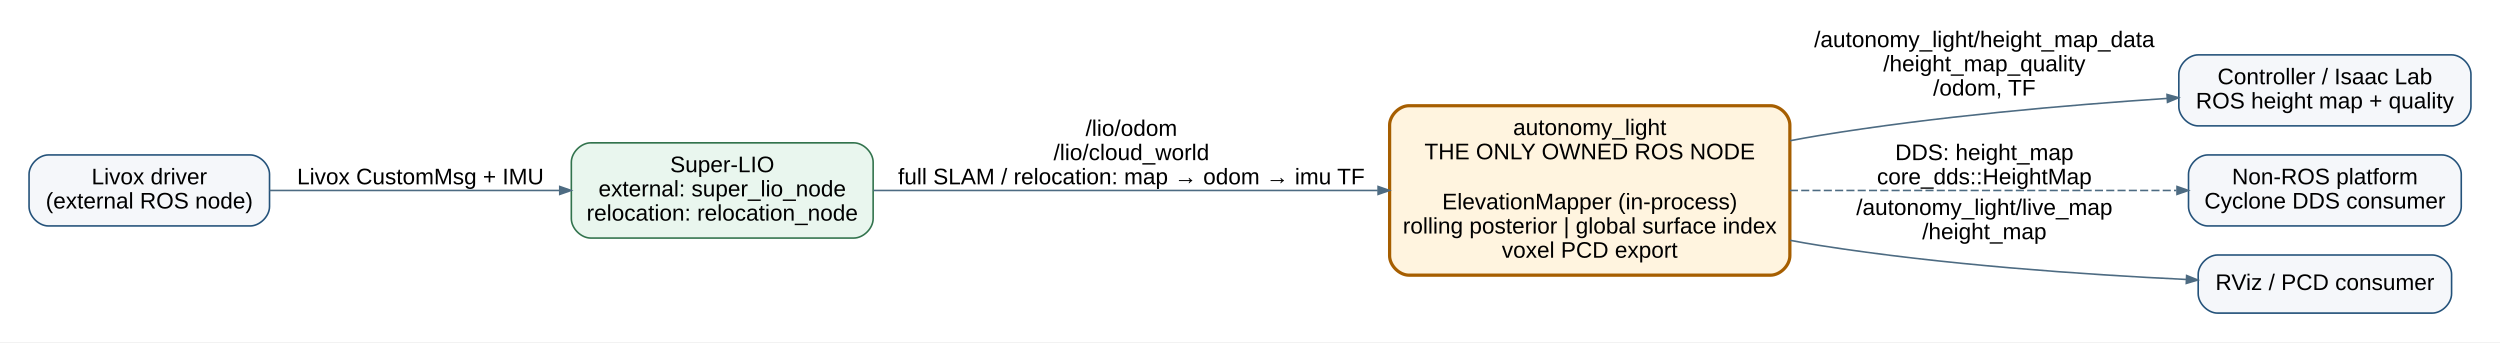
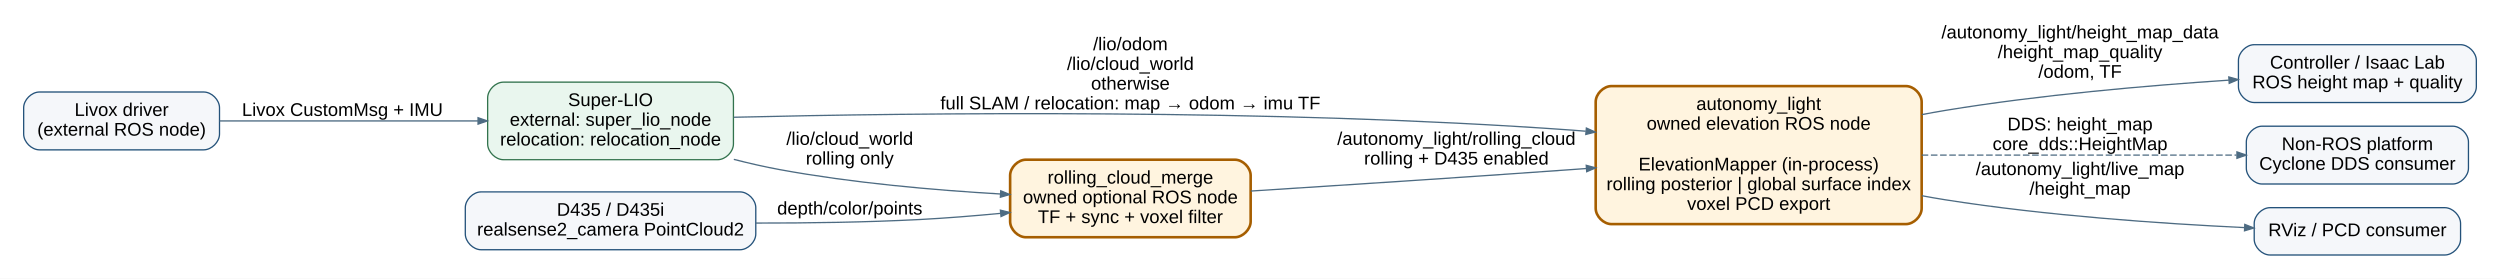
- <svg xmlns="http://www.w3.org/2000/svg" width="1549pt" height="212pt" viewBox="0.00 0.00 1549.00 212.00">
+ <svg xmlns="http://www.w3.org/2000/svg" width="1902pt" height="212pt" viewBox="0.00 0.00 1902.00 212.00">
  <g id="graph0" class="graph" transform="scale(1 1) rotate(0) translate(18 194)">
-     <polygon fill="white" stroke="transparent" points="-18,18 -18,-194 1531,-194 1531,18 -18,18" />
+     <polygon fill="white" stroke="transparent" points="-18,18 -18,-194 1884,-194 1884,18 -18,18" />
    <g id="node1" class="node">
-       <path fill="#f5f7fa" stroke="#24527a" d="M137,-98C137,-98 12,-98 12,-98 6,-98 0,-92 0,-86 0,-86 0,-66 0,-66 0,-60 6,-54 12,-54 12,-54 137,-54 137,-54 143,-54 149,-60 149,-66 149,-66 149,-86 149,-86 149,-92 143,-98 137,-98" />
-       <text text-anchor="middle" x="74.5" y="-79.8" font-family="Arial" font-size="14.00">Livox driver</text>
-       <text text-anchor="middle" x="74.5" y="-64.8" font-family="Arial" font-size="14.00">(external ROS node)</text>
+       <path fill="#f5f7fa" stroke="#24527a" d="M137,-124C137,-124 12,-124 12,-124 6,-124 0,-118 0,-112 0,-112 0,-92 0,-92 0,-86 6,-80 12,-80 12,-80 137,-80 137,-80 143,-80 149,-86 149,-92 149,-92 149,-112 149,-112 149,-118 143,-124 137,-124" />
+       <text text-anchor="middle" x="74.5" y="-105.8" font-family="Arial" font-size="14.00">Livox driver</text>
+       <text text-anchor="middle" x="74.5" y="-90.8" font-family="Arial" font-size="14.00">(external ROS node)</text>
    </g>
    <g id="node2" class="node">
-       <path fill="#e9f6ee" stroke="#32734d" d="M511,-105.5C511,-105.5 348,-105.5 348,-105.5 342,-105.5 336,-99.5 336,-93.5 336,-93.5 336,-58.5 336,-58.5 336,-52.5 342,-46.5 348,-46.5 348,-46.5 511,-46.5 511,-46.5 517,-46.5 523,-52.5 523,-58.5 523,-58.5 523,-93.5 523,-93.5 523,-99.5 517,-105.5 511,-105.5" />
-       <text text-anchor="middle" x="429.5" y="-87.3" font-family="Arial" font-size="14.00">Super-LIO</text>
-       <text text-anchor="middle" x="429.5" y="-72.3" font-family="Arial" font-size="14.00">external: super_lio_node</text>
-       <text text-anchor="middle" x="429.5" y="-57.3" font-family="Arial" font-size="14.00">relocation: relocation_node</text>
+       <path fill="#e9f6ee" stroke="#32734d" d="M528,-131.5C528,-131.5 365,-131.5 365,-131.5 359,-131.5 353,-125.5 353,-119.5 353,-119.5 353,-84.5 353,-84.5 353,-78.5 359,-72.5 365,-72.5 365,-72.5 528,-72.5 528,-72.5 534,-72.5 540,-78.5 540,-84.5 540,-84.5 540,-119.5 540,-119.5 540,-125.5 534,-131.5 528,-131.5" />
+       <text text-anchor="middle" x="446.5" y="-113.3" font-family="Arial" font-size="14.00">Super-LIO</text>
+       <text text-anchor="middle" x="446.5" y="-98.3" font-family="Arial" font-size="14.00">external: super_lio_node</text>
+       <text text-anchor="middle" x="446.5" y="-83.3" font-family="Arial" font-size="14.00">relocation: relocation_node</text>
    </g>
    <g id="edge1" class="edge">
-       <path fill="none" stroke="#4d6b82" d="M149.07,-76C201.1,-76 271.47,-76 328.57,-76" />
-       <polygon fill="#4d6b82" stroke="#4d6b82" points="328.82,-78.45 335.82,-76 328.82,-73.55 328.82,-78.45" />
-       <text text-anchor="middle" x="242.5" y="-79.8" font-family="Arial" font-size="14.00">Livox CustomMsg + IMU</text>
+       <path fill="none" stroke="#4d6b82" d="M149.04,-102C205.35,-102 283.63,-102 345.61,-102" />
+       <polygon fill="#4d6b82" stroke="#4d6b82" points="345.7,-104.45 352.7,-102 345.7,-99.55 345.7,-104.45" />
+       <text text-anchor="middle" x="242.5" y="-105.8" font-family="Arial" font-size="14.00">Livox CustomMsg + IMU</text>
+     </g>
+     <g id="node4" class="node">
+       <path fill="#fff4df" stroke="#a65e00" stroke-width="2" d="M921.5,-72.5C921.5,-72.5 762.5,-72.5 762.5,-72.5 756.5,-72.5 750.5,-66.5 750.5,-60.5 750.5,-60.5 750.5,-25.5 750.5,-25.5 750.5,-19.5 756.5,-13.5 762.5,-13.5 762.5,-13.5 921.5,-13.5 921.5,-13.5 927.5,-13.5 933.5,-19.5 933.5,-25.5 933.5,-25.5 933.5,-60.5 933.5,-60.5 933.5,-66.5 927.5,-72.5 921.5,-72.5" />
+       <text text-anchor="middle" x="842" y="-54.3" font-family="Arial" font-size="14.00">rolling_cloud_merge</text>
+       <text text-anchor="middle" x="842" y="-39.3" font-family="Arial" font-size="14.00">owned optional ROS node</text>
+       <text text-anchor="middle" x="842" y="-24.3" font-family="Arial" font-size="14.00">TF + sync + voxel filter</text>
+     </g>
+     <g id="edge2" class="edge">
+       <path fill="none" stroke="#4d6b82" d="M540.29,-72.75C551.9,-69.78 563.67,-67.09 575,-65 630.16,-54.82 692.64,-49.35 743.17,-46.41" />
+       <polygon fill="#4d6b82" stroke="#4d6b82" points="743.37,-48.85 750.22,-46.01 743.09,-43.96 743.37,-48.85" />
+       <text text-anchor="middle" x="628.5" y="-83.8" font-family="Arial" font-size="14.00">/lio/cloud_world</text>
+       <text text-anchor="middle" x="628.5" y="-68.8" font-family="Arial" font-size="14.00">rolling only</text>
+     </g>
+     <g id="node5" class="node">
+       <path fill="#fff4df" stroke="#a65e00" stroke-width="2" d="M1432,-128.5C1432,-128.5 1208,-128.5 1208,-128.5 1202,-128.5 1196,-122.5 1196,-116.5 1196,-116.5 1196,-35.5 1196,-35.5 1196,-29.5 1202,-23.5 1208,-23.5 1208,-23.5 1432,-23.5 1432,-23.5 1438,-23.5 1444,-29.5 1444,-35.5 1444,-35.5 1444,-116.5 1444,-116.5 1444,-122.5 1438,-128.5 1432,-128.5" />
+       <text text-anchor="middle" x="1320" y="-110.3" font-family="Arial" font-size="14.00">autonomy_light</text>
+       <text text-anchor="middle" x="1320" y="-95.3" font-family="Arial" font-size="14.00">owned elevation ROS node</text>
+       <text text-anchor="middle" x="1320" y="-64.3" font-family="Arial" font-size="14.00">ElevationMapper (in-process)</text>
+       <text text-anchor="middle" x="1320" y="-49.3" font-family="Arial" font-size="14.00">rolling posterior | global surface index</text>
+       <text text-anchor="middle" x="1320" y="-34.3" font-family="Arial" font-size="14.00">voxel PCD export</text>
+     </g>
+     <g id="edge5" class="edge">
+       <path fill="none" stroke="#4d6b82" d="M540.19,-104.79C679.04,-108.15 949.19,-111.45 1178,-95 1181.44,-94.75 1184.92,-94.48 1188.43,-94.17" />
+       <polygon fill="#4d6b82" stroke="#4d6b82" points="1188.92,-96.59 1195.67,-93.52 1188.48,-91.71 1188.92,-96.59" />
+       <text text-anchor="middle" x="842" y="-155.8" font-family="Arial" font-size="14.00">/lio/odom</text>
+       <text text-anchor="middle" x="842" y="-140.8" font-family="Arial" font-size="14.00">/lio/cloud_world</text>
+       <text text-anchor="middle" x="842" y="-125.8" font-family="Arial" font-size="14.00">otherwise</text>
+       <text text-anchor="middle" x="842" y="-110.8" font-family="Arial" font-size="14.00">full SLAM / relocation: map → odom → imu TF</text>
    </g>
    <g id="node3" class="node">
-       <path fill="#fff4df" stroke="#a65e00" stroke-width="2" d="M1079,-128.5C1079,-128.5 855,-128.5 855,-128.5 849,-128.5 843,-122.5 843,-116.5 843,-116.5 843,-35.5 843,-35.5 843,-29.5 849,-23.5 855,-23.5 855,-23.5 1079,-23.5 1079,-23.5 1085,-23.5 1091,-29.5 1091,-35.5 1091,-35.5 1091,-116.5 1091,-116.5 1091,-122.5 1085,-128.5 1079,-128.5" />
-       <text text-anchor="middle" x="967" y="-110.3" font-family="Arial" font-size="14.00">autonomy_light</text>
-       <text text-anchor="middle" x="967" y="-95.3" font-family="Arial" font-size="14.00">THE ONLY OWNED ROS NODE</text>
-       <text text-anchor="middle" x="967" y="-64.3" font-family="Arial" font-size="14.00">ElevationMapper (in-process)</text>
-       <text text-anchor="middle" x="967" y="-49.3" font-family="Arial" font-size="14.00">rolling posterior | global surface index</text>
-       <text text-anchor="middle" x="967" y="-34.3" font-family="Arial" font-size="14.00">voxel PCD export</text>
-     </g>
-     <g id="edge2" class="edge">
-       <path fill="none" stroke="#4d6b82" d="M523.17,-76C609.46,-76 738.97,-76 835.67,-76" />
-       <polygon fill="#4d6b82" stroke="#4d6b82" points="835.87,-78.45 842.87,-76 835.87,-73.55 835.87,-78.45" />
-       <text text-anchor="middle" x="683" y="-109.8" font-family="Arial" font-size="14.00">/lio/odom</text>
-       <text text-anchor="middle" x="683" y="-94.8" font-family="Arial" font-size="14.00">/lio/cloud_world</text>
-       <text text-anchor="middle" x="683" y="-79.8" font-family="Arial" font-size="14.00">full SLAM / relocation: map → odom → imu TF</text>
-     </g>
-     <g id="node4" class="node">
-       <path fill="#f5f7fa" stroke="#24527a" d="M1501,-160C1501,-160 1344,-160 1344,-160 1338,-160 1332,-154 1332,-148 1332,-148 1332,-128 1332,-128 1332,-122 1338,-116 1344,-116 1344,-116 1501,-116 1501,-116 1507,-116 1513,-122 1513,-128 1513,-128 1513,-148 1513,-148 1513,-154 1507,-160 1501,-160" />
-       <text text-anchor="middle" x="1422.5" y="-141.8" font-family="Arial" font-size="14.00">Controller / Isaac Lab</text>
-       <text text-anchor="middle" x="1422.5" y="-126.8" font-family="Arial" font-size="14.00">ROS height map + quality</text>
+       <path fill="#f5f7fa" stroke="#24527a" d="M545,-48C545,-48 348,-48 348,-48 342,-48 336,-42 336,-36 336,-36 336,-16 336,-16 336,-10 342,-4 348,-4 348,-4 545,-4 545,-4 551,-4 557,-10 557,-16 557,-16 557,-36 557,-36 557,-42 551,-48 545,-48" />
+       <text text-anchor="middle" x="446.5" y="-29.8" font-family="Arial" font-size="14.00">D435 / D435i</text>
+       <text text-anchor="middle" x="446.5" y="-14.8" font-family="Arial" font-size="14.00">realsense2_camera PointCloud2</text>
    </g>
    <g id="edge3" class="edge">
-       <path fill="none" stroke="#4d6b82" d="M1091.2,-106.82C1097.21,-107.97 1103.16,-109.04 1109,-110 1180.81,-121.81 1262.78,-128.92 1324.75,-133.02" />
-       <polygon fill="#4d6b82" stroke="#4d6b82" points="1324.68,-135.47 1331.82,-133.48 1324.99,-130.58 1324.68,-135.47" />
-       <text text-anchor="middle" x="1211.5" y="-164.8" font-family="Arial" font-size="14.00">/autonomy_light/height_map_data</text>
-       <text text-anchor="middle" x="1211.5" y="-149.8" font-family="Arial" font-size="14.00">/height_map_quality</text>
-       <text text-anchor="middle" x="1211.5" y="-134.8" font-family="Arial" font-size="14.00">/odom, TF</text>
-     </g>
-     <g id="node5" class="node">
-       <path fill="#f5f7fa" stroke="#24527a" d="M1495,-98C1495,-98 1350,-98 1350,-98 1344,-98 1338,-92 1338,-86 1338,-86 1338,-66 1338,-66 1338,-60 1344,-54 1350,-54 1350,-54 1495,-54 1495,-54 1501,-54 1507,-60 1507,-66 1507,-66 1507,-86 1507,-86 1507,-92 1501,-98 1495,-98" />
-       <text text-anchor="middle" x="1422.5" y="-79.8" font-family="Arial" font-size="14.00">Non-ROS platform</text>
-       <text text-anchor="middle" x="1422.5" y="-64.8" font-family="Arial" font-size="14.00">Cyclone DDS consumer</text>
+       <path fill="none" stroke="#4d6b82" d="M557.02,-24.29C596.44,-24.25 641.24,-24.87 682,-27 701.83,-28.04 722.99,-29.75 743.2,-31.67" />
+       <polygon fill="#4d6b82" stroke="#4d6b82" points="743.1,-34.12 750.31,-32.36 743.57,-29.24 743.1,-34.12" />
+       <text text-anchor="middle" x="628.5" y="-30.8" font-family="Arial" font-size="14.00">depth/color/points</text>
    </g>
    <g id="edge4" class="edge">
-       <path fill="none" stroke="#4d6b82" stroke-dasharray="5,2" d="M1091.02,-76C1166.57,-76 1261.69,-76 1330.46,-76" />
-       <polygon fill="#4d6b82" stroke="#4d6b82" points="1330.88,-78.45 1337.88,-76 1330.87,-73.55 1330.88,-78.45" />
-       <text text-anchor="middle" x="1211.5" y="-94.8" font-family="Arial" font-size="14.00">DDS: height_map</text>
-       <text text-anchor="middle" x="1211.5" y="-79.8" font-family="Arial" font-size="14.00">core_dds::HeightMap</text>
+       <path fill="none" stroke="#4d6b82" d="M933.66,-48.65C1001.07,-52.93 1095.3,-59.06 1178,-65 1181.58,-65.26 1185.21,-65.52 1188.88,-65.79" />
+       <polygon fill="#4d6b82" stroke="#4d6b82" points="1188.81,-68.24 1195.97,-66.31 1189.17,-63.35 1188.81,-68.24" />
+       <text text-anchor="middle" x="1090" y="-83.8" font-family="Arial" font-size="14.00">/autonomy_light/rolling_cloud</text>
+       <text text-anchor="middle" x="1090" y="-68.8" font-family="Arial" font-size="14.00">rolling + D435 enabled</text>
    </g>
    <g id="node6" class="node">
-       <path fill="#f5f7fa" stroke="#24527a" d="M1489,-36C1489,-36 1356,-36 1356,-36 1350,-36 1344,-30 1344,-24 1344,-24 1344,-12 1344,-12 1344,-6 1350,0 1356,0 1356,0 1489,0 1489,0 1495,0 1501,-6 1501,-12 1501,-12 1501,-24 1501,-24 1501,-30 1495,-36 1489,-36" />
-       <text text-anchor="middle" x="1422.5" y="-14.3" font-family="Arial" font-size="14.00">RViz / PCD consumer</text>
+       <path fill="#f5f7fa" stroke="#24527a" d="M1854,-160C1854,-160 1697,-160 1697,-160 1691,-160 1685,-154 1685,-148 1685,-148 1685,-128 1685,-128 1685,-122 1691,-116 1697,-116 1697,-116 1854,-116 1854,-116 1860,-116 1866,-122 1866,-128 1866,-128 1866,-148 1866,-148 1866,-154 1860,-160 1854,-160" />
+       <text text-anchor="middle" x="1775.5" y="-141.8" font-family="Arial" font-size="14.00">Controller / Isaac Lab</text>
+       <text text-anchor="middle" x="1775.5" y="-126.8" font-family="Arial" font-size="14.00">ROS height map + quality</text>
    </g>
-     <g id="edge5" class="edge">
-       <path fill="none" stroke="#4d6b82" d="M1091.19,-45.09C1097.19,-43.96 1103.15,-42.92 1109,-42 1185.46,-29.92 1273.45,-23.86 1336.54,-20.85" />
-       <polygon fill="#4d6b82" stroke="#4d6b82" points="1336.84,-23.29 1343.72,-20.52 1336.62,-18.4 1336.84,-23.29" />
-       <text text-anchor="middle" x="1211.5" y="-60.8" font-family="Arial" font-size="14.00">/autonomy_light/live_map</text>
-       <text text-anchor="middle" x="1211.5" y="-45.8" font-family="Arial" font-size="14.00">/height_map</text>
+     <g id="edge6" class="edge">
+       <path fill="none" stroke="#4d6b82" d="M1444.2,-106.82C1450.21,-107.97 1456.16,-109.04 1462,-110 1533.81,-121.81 1615.78,-128.92 1677.75,-133.02" />
+       <polygon fill="#4d6b82" stroke="#4d6b82" points="1677.68,-135.47 1684.82,-133.48 1677.99,-130.58 1677.68,-135.47" />
+       <text text-anchor="middle" x="1564.5" y="-164.8" font-family="Arial" font-size="14.00">/autonomy_light/height_map_data</text>
+       <text text-anchor="middle" x="1564.5" y="-149.8" font-family="Arial" font-size="14.00">/height_map_quality</text>
+       <text text-anchor="middle" x="1564.5" y="-134.8" font-family="Arial" font-size="14.00">/odom, TF</text>
+     </g>
+     <g id="node7" class="node">
+       <path fill="#f5f7fa" stroke="#24527a" d="M1848,-98C1848,-98 1703,-98 1703,-98 1697,-98 1691,-92 1691,-86 1691,-86 1691,-66 1691,-66 1691,-60 1697,-54 1703,-54 1703,-54 1848,-54 1848,-54 1854,-54 1860,-60 1860,-66 1860,-66 1860,-86 1860,-86 1860,-92 1854,-98 1848,-98" />
+       <text text-anchor="middle" x="1775.5" y="-79.8" font-family="Arial" font-size="14.00">Non-ROS platform</text>
+       <text text-anchor="middle" x="1775.5" y="-64.8" font-family="Arial" font-size="14.00">Cyclone DDS consumer</text>
+     </g>
+     <g id="edge7" class="edge">
+       <path fill="none" stroke="#4d6b82" stroke-dasharray="5,2" d="M1444.02,-76C1519.57,-76 1614.69,-76 1683.46,-76" />
+       <polygon fill="#4d6b82" stroke="#4d6b82" points="1683.88,-78.45 1690.88,-76 1683.87,-73.55 1683.88,-78.45" />
+       <text text-anchor="middle" x="1564.5" y="-94.8" font-family="Arial" font-size="14.00">DDS: height_map</text>
+       <text text-anchor="middle" x="1564.5" y="-79.8" font-family="Arial" font-size="14.00">core_dds::HeightMap</text>
+     </g>
+     <g id="node8" class="node">
+       <path fill="#f5f7fa" stroke="#24527a" d="M1842,-36C1842,-36 1709,-36 1709,-36 1703,-36 1697,-30 1697,-24 1697,-24 1697,-12 1697,-12 1697,-6 1703,0 1709,0 1709,0 1842,0 1842,0 1848,0 1854,-6 1854,-12 1854,-12 1854,-24 1854,-24 1854,-30 1848,-36 1842,-36" />
+       <text text-anchor="middle" x="1775.5" y="-14.3" font-family="Arial" font-size="14.00">RViz / PCD consumer</text>
+     </g>
+     <g id="edge8" class="edge">
+       <path fill="none" stroke="#4d6b82" d="M1444.19,-45.09C1450.19,-43.96 1456.15,-42.92 1462,-42 1538.46,-29.92 1626.45,-23.86 1689.54,-20.85" />
+       <polygon fill="#4d6b82" stroke="#4d6b82" points="1689.84,-23.29 1696.72,-20.52 1689.62,-18.4 1689.84,-23.29" />
+       <text text-anchor="middle" x="1564.5" y="-60.8" font-family="Arial" font-size="14.00">/autonomy_light/live_map</text>
+       <text text-anchor="middle" x="1564.5" y="-45.8" font-family="Arial" font-size="14.00">/height_map</text>
    </g>
  </g>
</svg>
